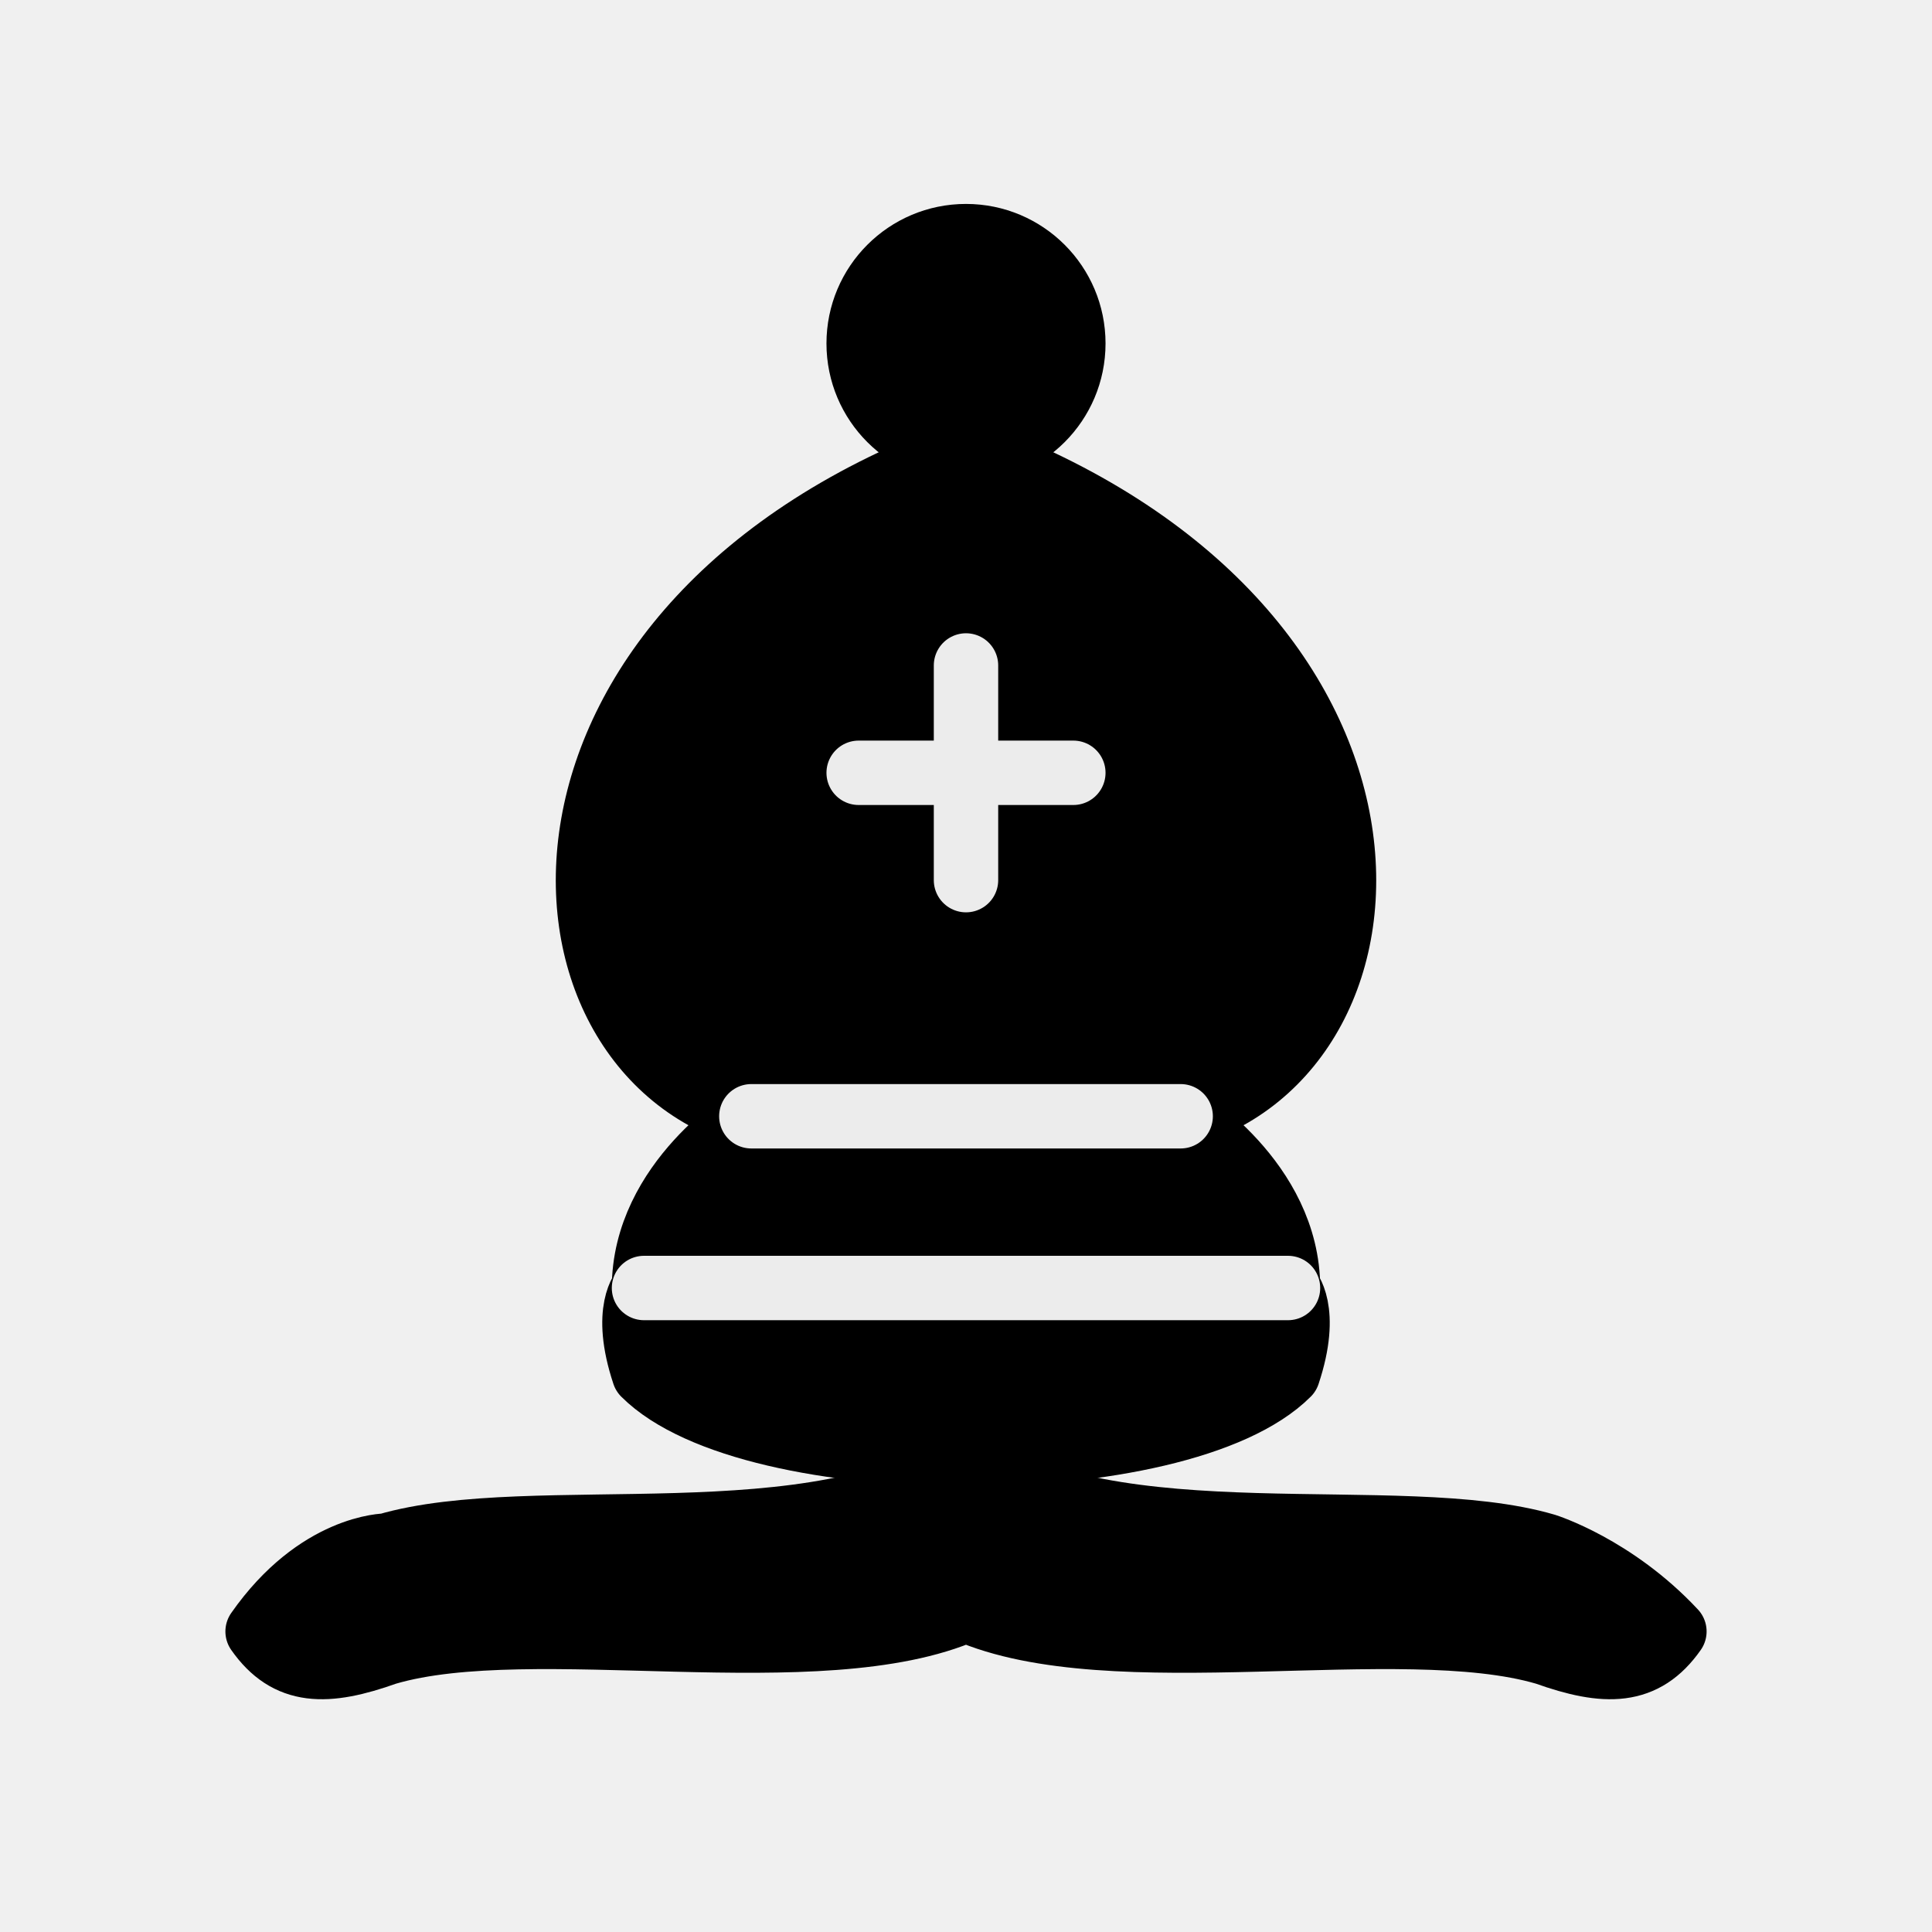
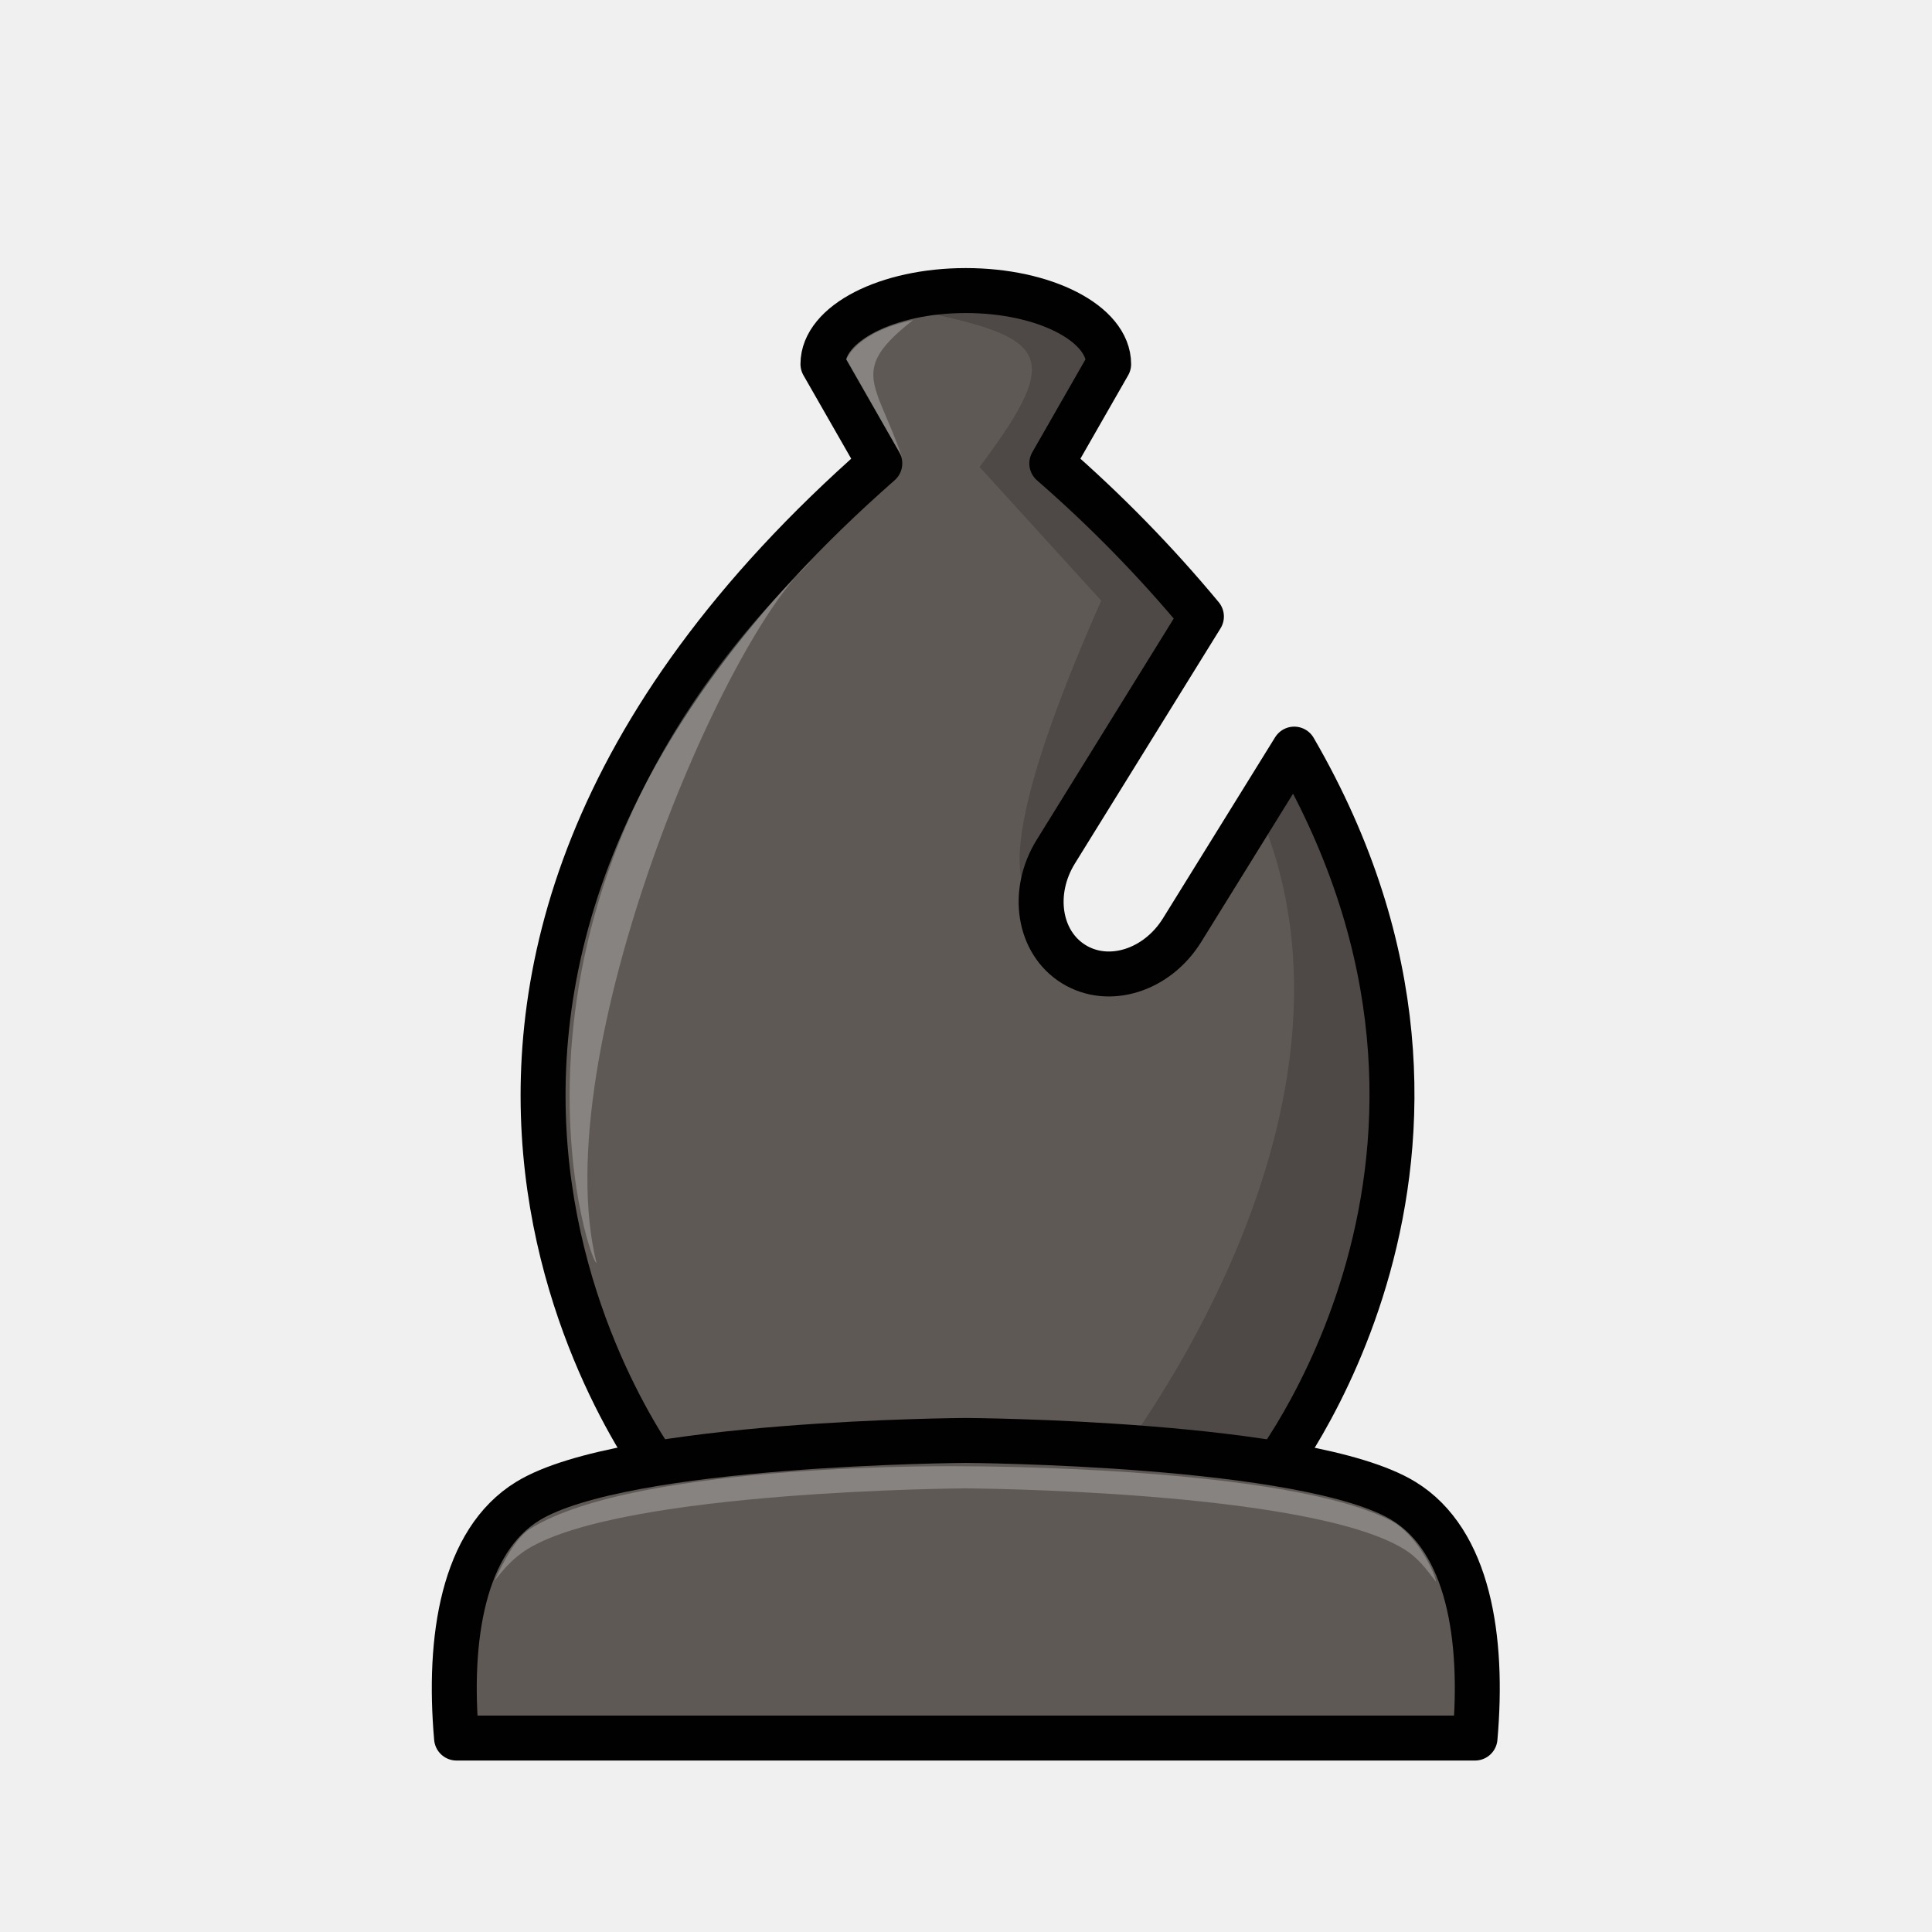
- <svg xmlns="http://www.w3.org/2000/svg" viewBox="0 0 45 45">
-   <g fill="none" fill-rule="evenodd" stroke="#000" stroke-linecap="round" stroke-linejoin="round" stroke-width="1.5">
-     <g fill="#000" stroke-linecap="butt">
-       <path d="M9 36c3.4-1 10.1.4 13.5-2 3.4 2.4 10.1 1 13.5 2 0 0 1.6.5 3 2-.7 1-1.6 1-3 .5-3.4-1-10.1.5-13.5-1-3.4 1.5-10.1 0-13.5 1-1.4.5-2.3.5-3-.5 1.4-2 3-2 3-2z" />
-       <path d="M15 32c2.5 2.5 12.5 2.5 15 0 .5-1.5 0-2 0-2 0-2.5-2.5-4-2.5-4 5.5-1.5 6-11.5-5-15.5-11 4-10.5 14-5 15.5 0 0-2.5 1.5-2.5 4 0 0-.5.5 0 2z" />
-       <path d="M25 8a2.5 2.5 0 1 1-5 0 2.5 2.5 0 1 1 5 0z" />
-     </g>
-     <path stroke="#ececec" stroke-linejoin="miter" d="M17.5 26h10M15 30h15m-7.5-14.5v5M20 18h5" />
+ <svg xmlns="http://www.w3.org/2000/svg" viewBox="0 0 40 40" width="40" height="40">
+   <g transform="matrix(0.2052475,0,0,0.2052475,-31.75462,-4.598287)">
+     <path d="m 252.135,51.712 c -7.96,0 -14.408,3.322 -14.408,7.419 l 5.734,10.016 C 182.799,122.4 221.891,171.708 221.891,171.708 h 60.491 c 0,0 26.646,-32.776 2.884,-73.739 l -11.301,18.244 c -2.532,4.097 -7.415,5.631 -10.949,3.443 -3.534,-2.185 -4.335,-7.245 -1.803,-11.339 L 275.904,84.594 A 133.727,133.727 0 0 0 260.812,69.151 l 5.734,-10.016 c 0,-4.101 -6.452,-7.423 -14.408,-7.423 z" fill="#5f5955" stroke-linejoin="round" stroke-width="4.535" stroke="#010101" id="path666" />
+     <path d="m 252.135,51.712 c -3.084,0 -5.938,0.506 -8.281,1.353 16.396,3.205 18.807,4.233 9.676,16.445 l 12.268,13.482 c -13.822,31.143 -6.062,30.202 -6.062,30.202 0,0 2.631,-10.008 15.541,-29.359 A 134.914,134.914 0 0 0 260.812,69.147 l 5.73,-10.016 c 0,-4.097 -6.448,-7.419 -14.408,-7.419 z m 33.128,46.254 -3.814,5.718 c 14.124,31.797 -15.625,68.02 -15.625,68.02 h 16.558 c 0.597,0.129 26.298,-33.426 2.88,-73.739 z" opacity="0.18" id="path668" style="stroke-width:3.78" />
+     <path d="m 214.887,149.806 c -0.832,-0.117 -12.937,-36.986 21.747,-70.87 -8.7,7.162 -26.967,49.75 -21.747,70.87 z M 245.679,68.451 240.097,58.647 c 0,0 0.915,-2.729 6.728,-3.961 -6.523,5.102 -3.73,6.285 -1.145,13.765 z" fill="#ffffff" opacity="0.25" id="path670" style="stroke-width:3.78" />
+     <path d="m 252.135,167.706 c 0,0 -34.507,0.181 -44.186,6.123 -6.527,4.006 -8.069,13.795 -7.181,23.898 h 102.735 c 0.888,-10.099 -0.65,-19.895 -7.181,-23.902 -9.676,-5.934 -44.183,-6.119 -44.183,-6.119 z" fill="#5f5955" stroke-linejoin="round" stroke-width="4.535" stroke="#010101" id="path672" />
+     <path d="m 252.135,170.313 c 0,0 -32.927,-0.518 -43.933,6.297 -1.398,0.866 -2.646,3.175 -3.606,5.254 0.986,-1.251 1.897,-2.317 3.352,-3.213 9.676,-5.93 44.186,-6.112 44.186,-6.112 0,0 34.515,0.181 44.19,6.119 1.478,0.907 2.237,2.011 3.235,3.288 0.098,-0.287 -1.546,-4.377 -4.324,-6.032 -10.416,-5.643 -43.102,-5.601 -43.102,-5.601 z" fill="#ffffff" opacity="0.25" id="path674" style="stroke-width:3.78" />
  </g>
</svg>
